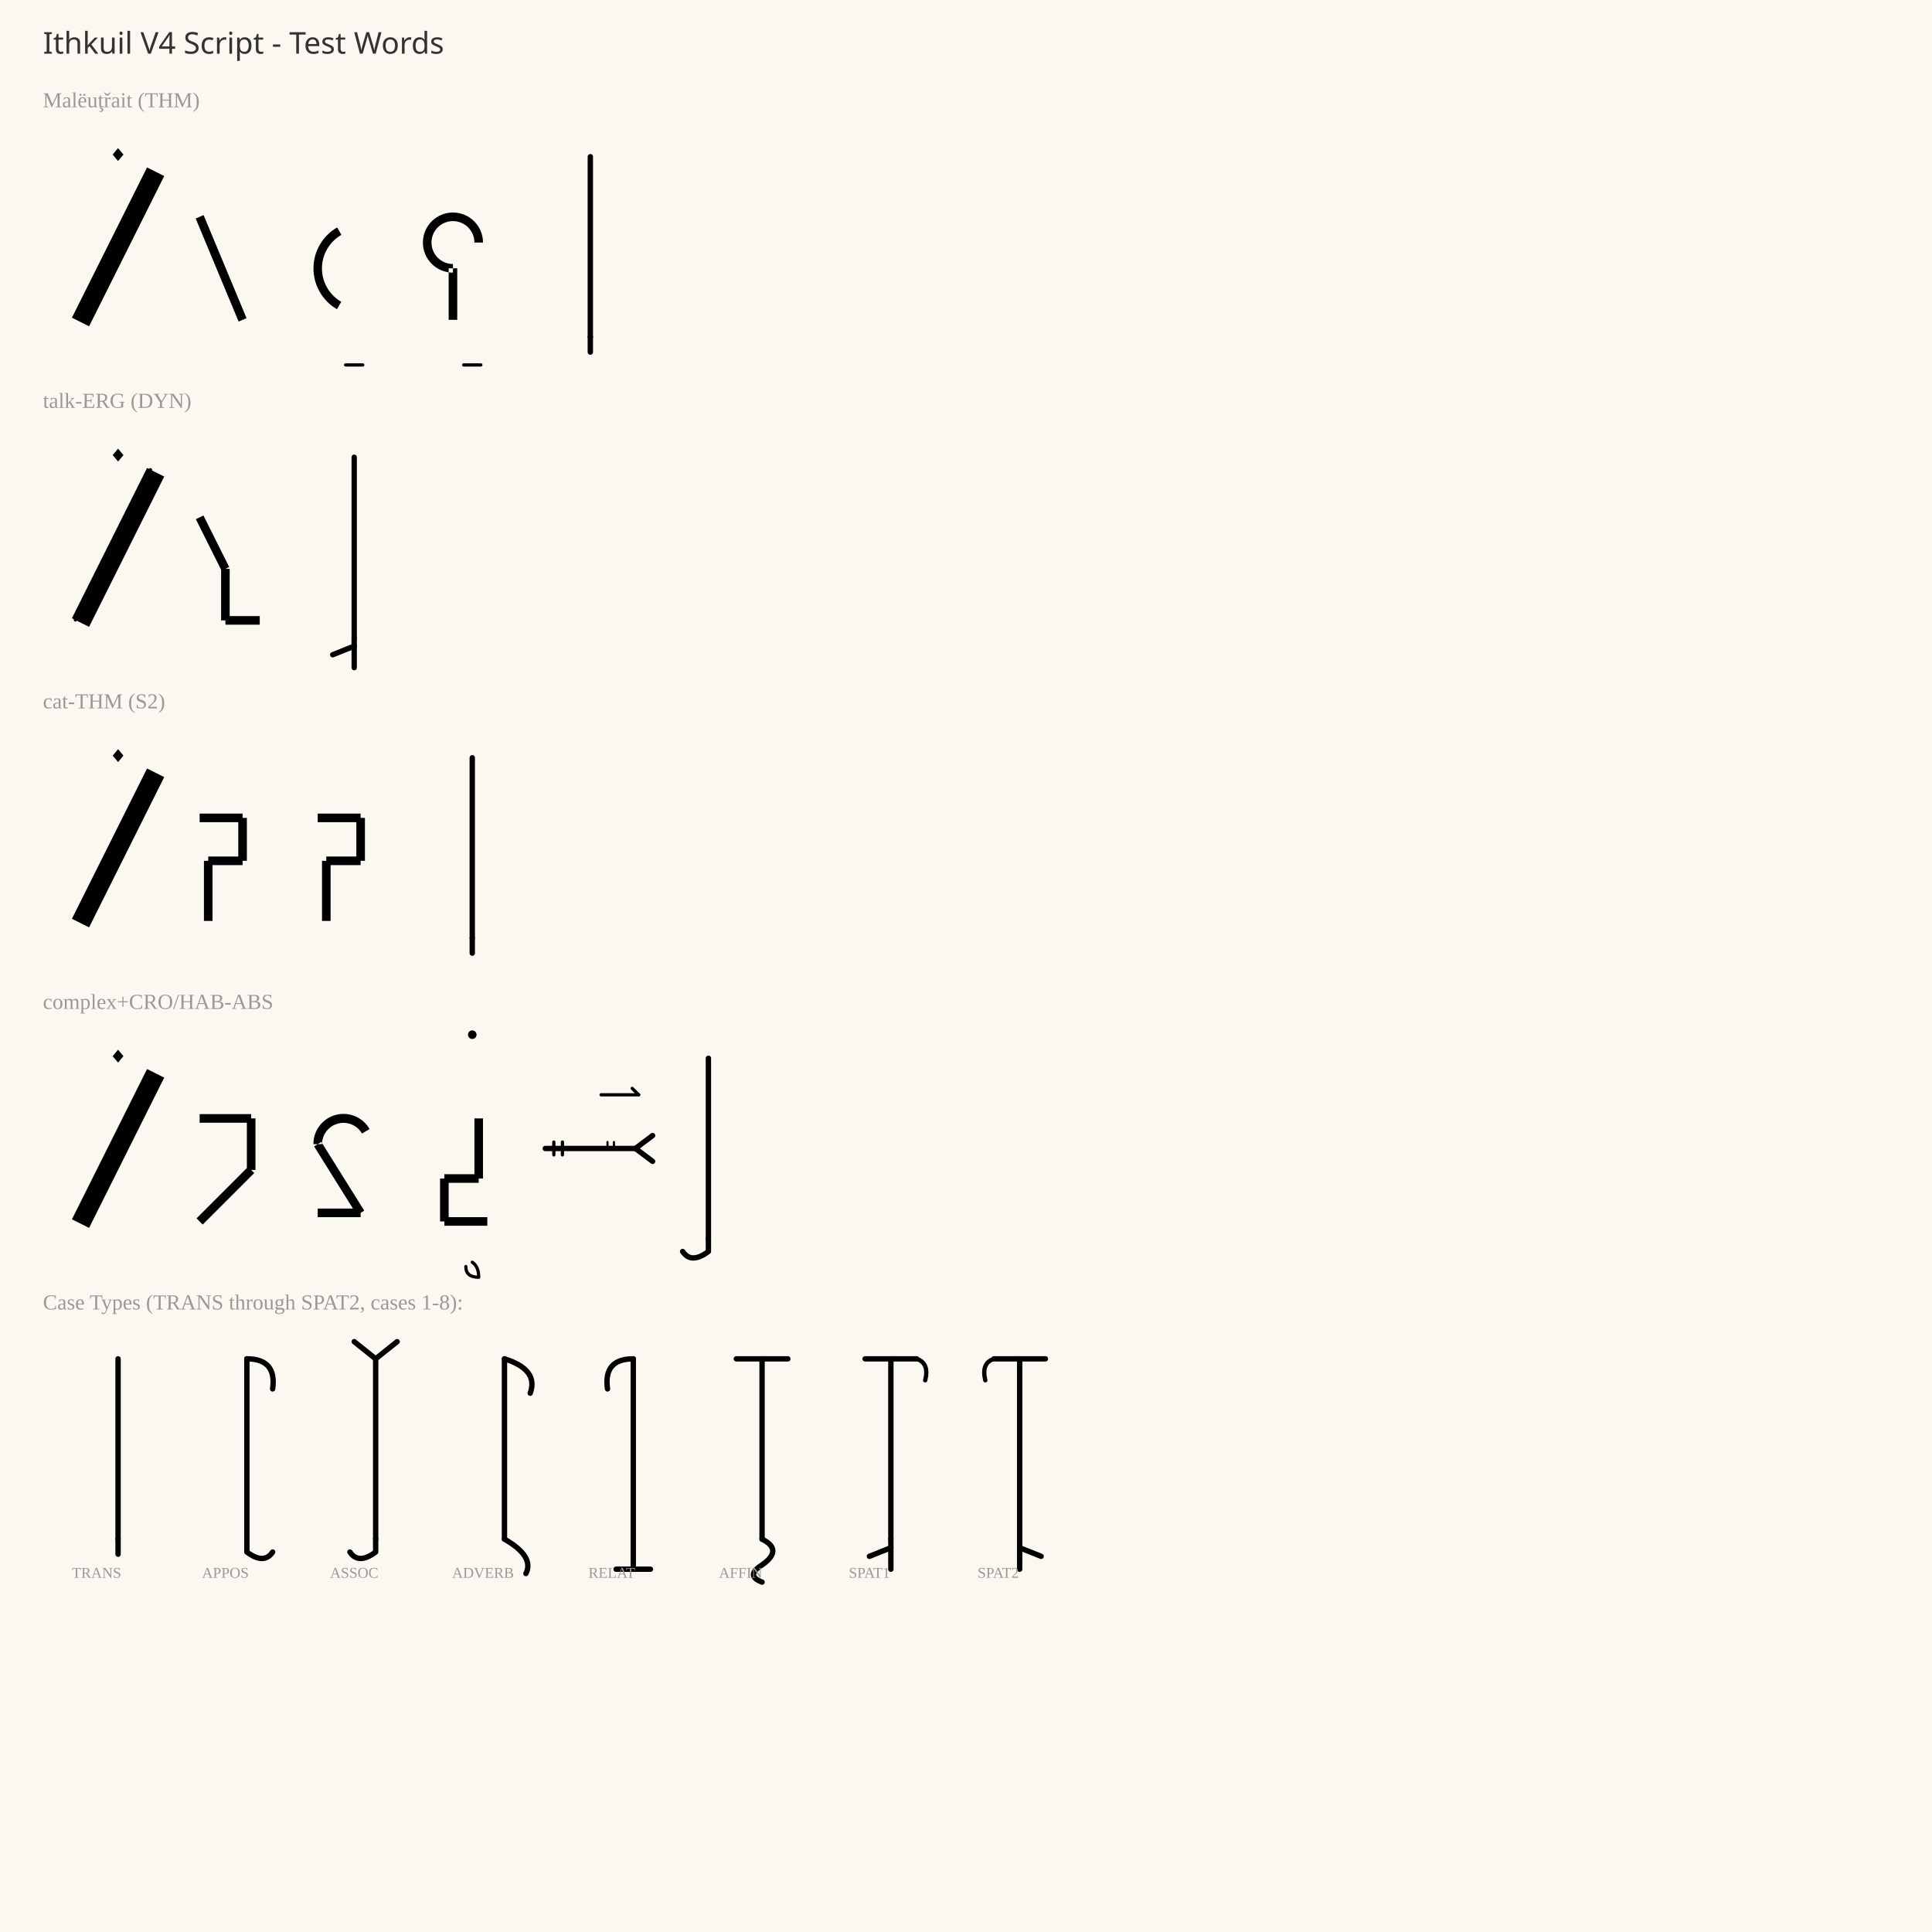
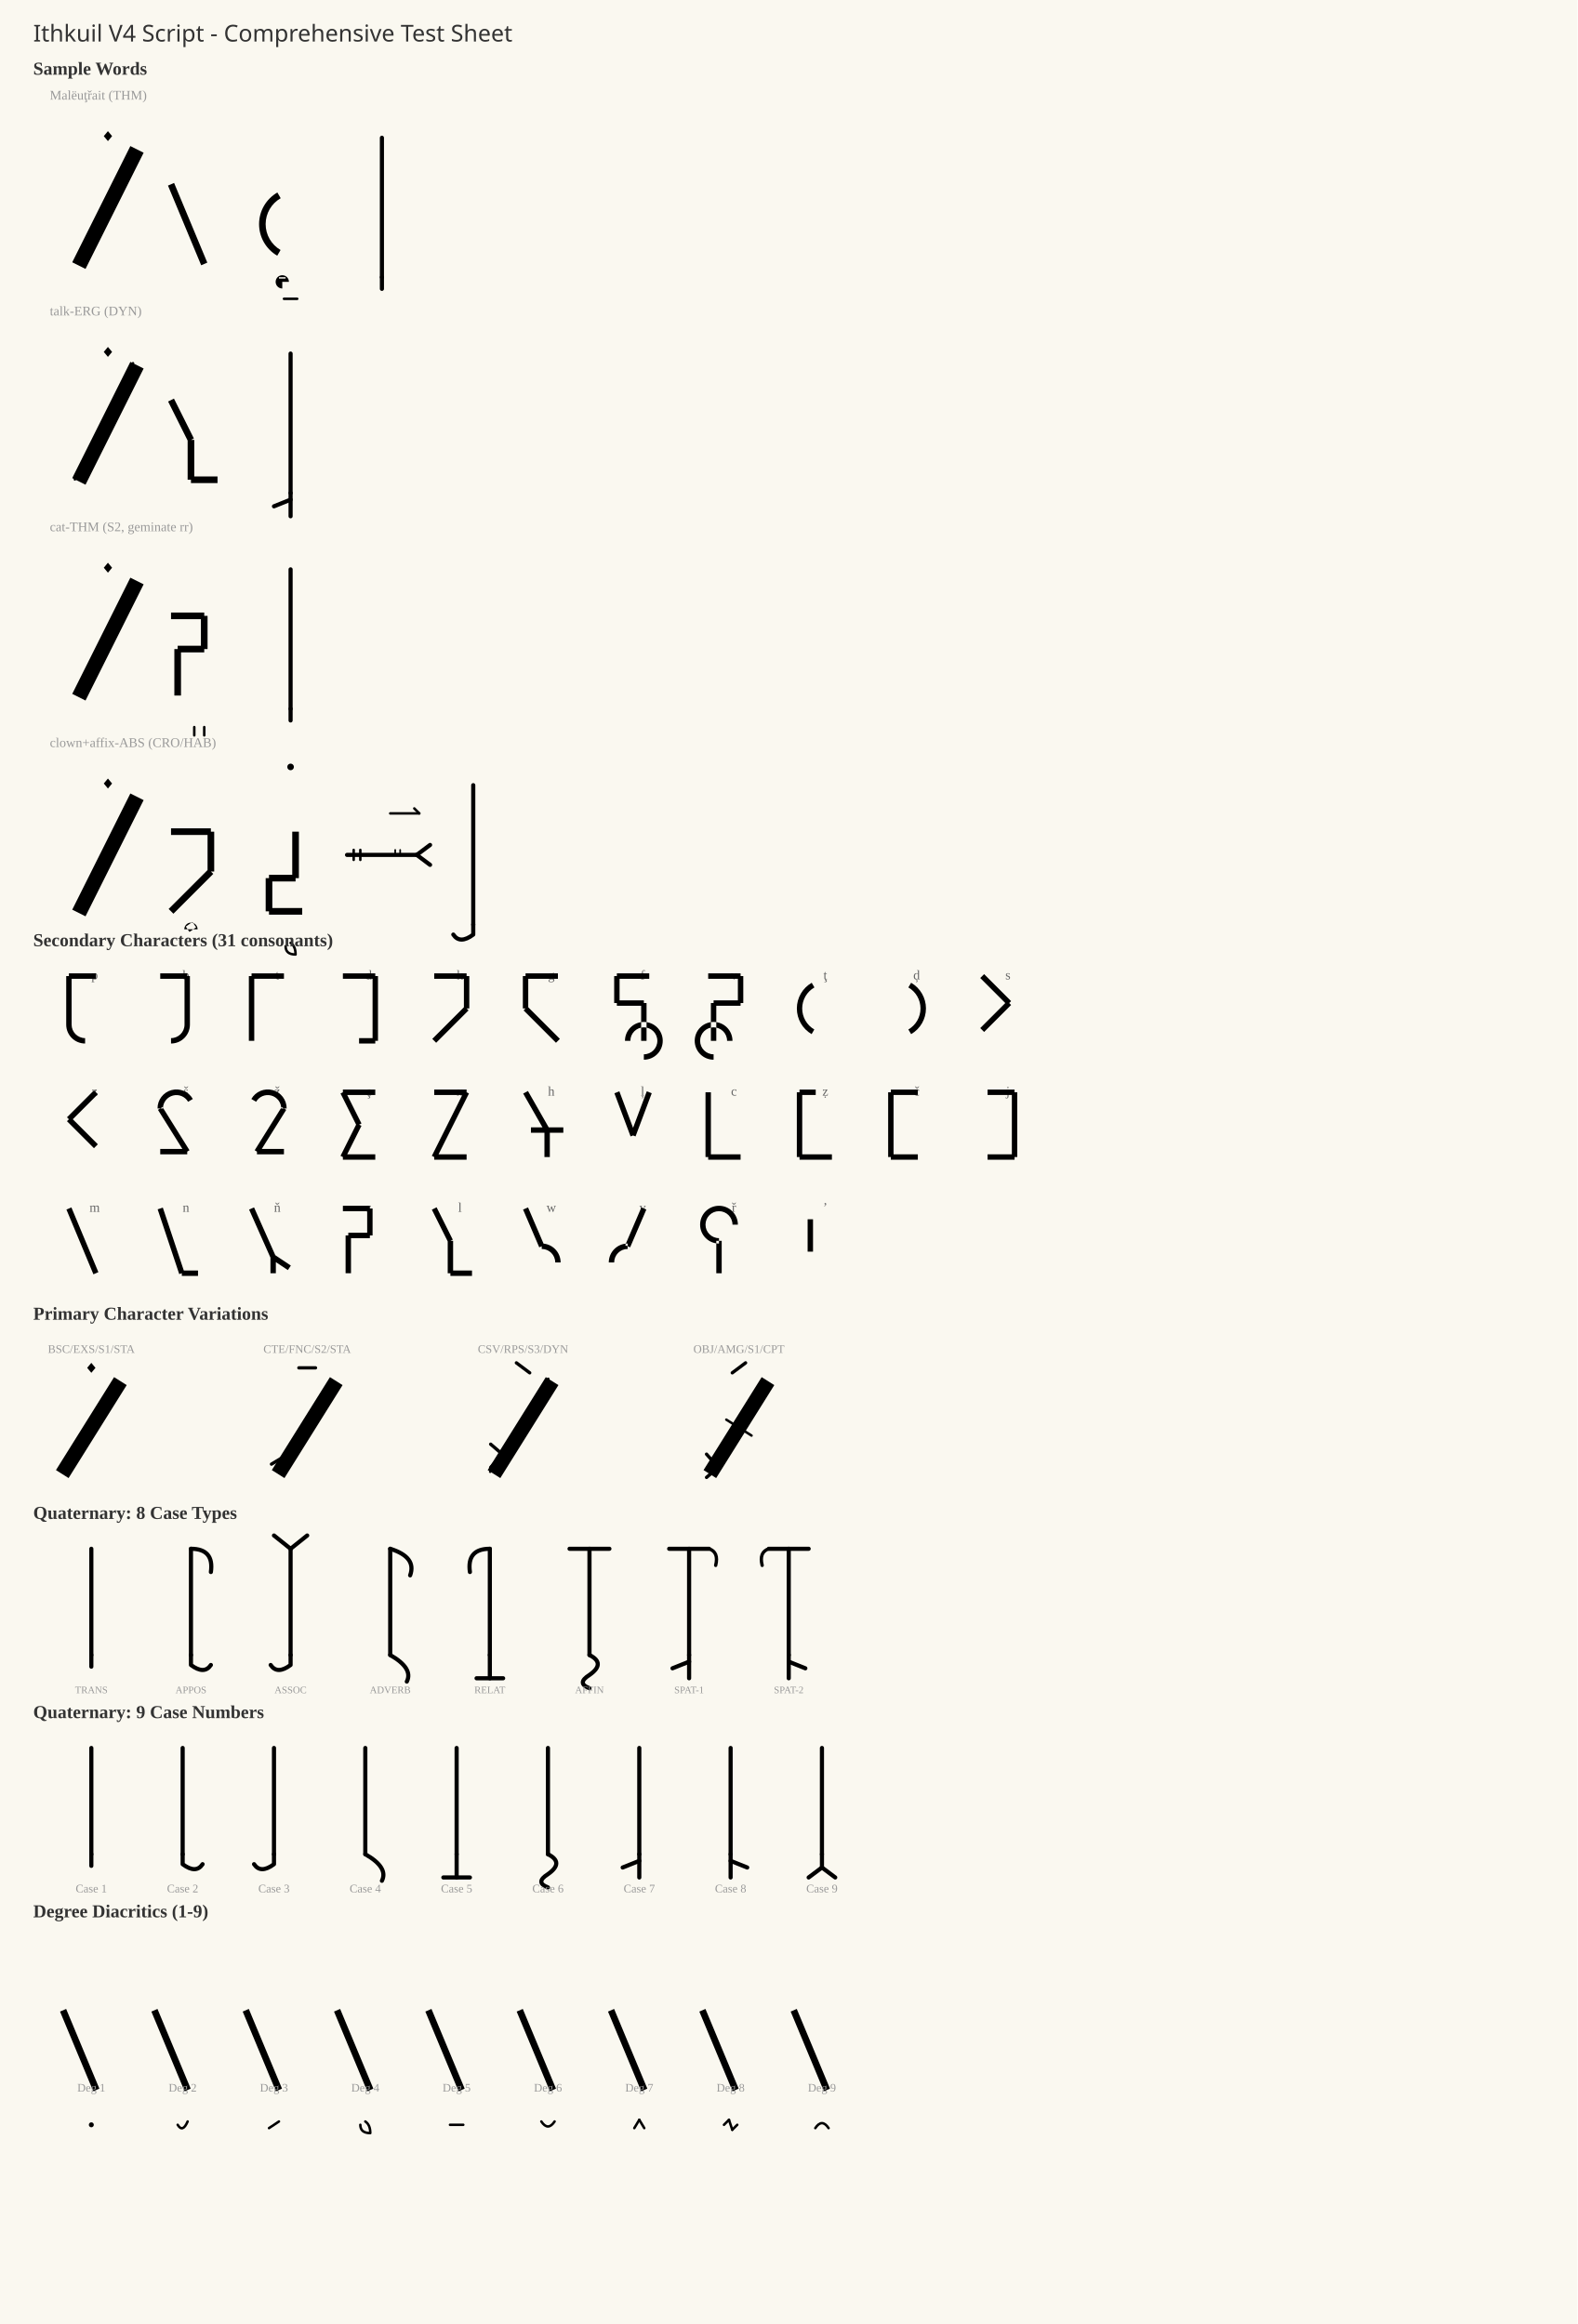
- <svg xmlns="http://www.w3.org/2000/svg" width="900" height="900" viewBox="0 0 900 900">
+ <svg xmlns="http://www.w3.org/2000/svg" width="950" height="1400" viewBox="0 0 950 1400">
  <rect width="100%" height="100%" fill="#faf8f0" />
-   <text x="20" y="25" font-size="14" font-family="sans-serif" fill="#333">Ithkuil V4 Script - Test Words</text>
-   <text x="20" y="50" font-size="10" fill="#999">Malëuţřait (THM)</text>
-   <g transform="translate(20,55)">
+   <text x="20" y="25" font-size="14" font-family="sans-serif" fill="#333">Ithkuil V4 Script - Comprehensive Test Sheet</text>
+   <text x="20" y="45" font-size="11" font-weight="bold" fill="#333">Sample Words</text>
+   <text x="30" y="60" font-size="8" fill="#999">Malëuţřait (THM)</text>
+   <g transform="translate(30,65)">
    <polygon points="21.5,97.0 56.5,27.0 48.5,23.0 13.5,93.0" fill="black" />
    <polygon points="35.0,14.0 37.5,17.0 35.0,20.0 32.5,17.0" fill="black" />
    <line x1="32.0" y1="66.0" x2="34.4" y2="61.2" stroke="black" stroke-width="1.5" stroke-linecap="round" />
    <g transform="translate(65,110) scale(0.08,-0.08)">
      <path d="M123,810 L373,210 L327,190 L77,790 Z" fill="black" fill-rule="nonzero" />
    </g>
    <g transform="translate(120,110) scale(0.08,-0.08)">
      <path d="M213,738 A275,275 0 0,1 212,262 L237,305 A225,225 0 0,0 238,695 Z" fill="black" fill-rule="nonzero" />
    </g>
+     <g transform="translate(120,110) scale(0.08,-0.08)">
+       <path d="M300,65 A50,50 0 1,1 250,15 L250,64 A1,1 0 1,0 251,65 Z M225,90 L225,100 L275,100 L275,90 Z" fill="black" fill-rule="nonzero" />
+     </g>
    <line x1="141.0" y1="115.0" x2="149.0" y2="115.0" stroke="black" stroke-width="1.5" stroke-linecap="round" />
-     <g transform="translate(175,110) scale(0.08,-0.08)">
-       <path d="M375,650 A175,175 0 1,1 200,475 L200,525 A125,125 0 1,0 325,650 Z M225,500 L225,200 L175,200 L175,500 Z" fill="black" fill-rule="nonzero" />
-     </g>
-     <line x1="196.0" y1="115.0" x2="204.0" y2="115.0" stroke="black" stroke-width="1.5" stroke-linecap="round" />
-     <line x1="255.0" y1="18.0" x2="255.0" y2="102.0" stroke="black" stroke-width="2.5" stroke-linecap="round" />
-     <line x1="255.0" y1="102.0" x2="255.0" y2="109.0" stroke="black" stroke-width="2.5" stroke-linecap="round" />
-   </g>
-   <text x="20" y="190" font-size="10" fill="#999">talk-ERG (DYN)</text>
-   <g transform="translate(20,195)">
+     <line x1="200.0" y1="18.0" x2="200.0" y2="102.0" stroke="black" stroke-width="2.5" stroke-linecap="round" />
+     <line x1="200.0" y1="102.0" x2="200.0" y2="109.0" stroke="black" stroke-width="2.5" stroke-linecap="round" />
+   </g>
+   <text x="30" y="190" font-size="8" fill="#999">talk-ERG (DYN)</text>
+   <g transform="translate(30,195)">
    <polygon points="21.5,97.0 56.5,27.0 48.5,23.0 13.5,93.0" fill="black" />
    <polygon points="35.0,14.0 37.5,17.0 35.0,20.0 32.5,17.0" fill="black" />
    <line x1="32.0" y1="66.0" x2="34.4" y2="61.2" stroke="black" stroke-width="1.5" stroke-linecap="round" />
    <line x1="15.1" y1="93.8" x2="50.1" y2="23.8" stroke="black" stroke-width="1.5" stroke-linecap="round" />
    <g transform="translate(65,110) scale(0.08,-0.08)">
      <path d="M122,811 L272,511 L228,489 L78,789 Z M275,500 L275,200 L225,200 L225,500 Z M250,225 L450,225 L450,175 L250,175 Z" fill="black" fill-rule="nonzero" />
    </g>
    <line x1="145.0" y1="18.0" x2="145.0" y2="102.0" stroke="black" stroke-width="2.5" stroke-linecap="round" />
    <line x1="145.0" y1="102.0" x2="145.0" y2="116.0" stroke="black" stroke-width="2.5" stroke-linecap="round" />
    <line x1="145.0" y1="106.0" x2="135.0" y2="110.0" stroke="black" stroke-width="2.5" stroke-linecap="round" />
  </g>
-   <text x="20" y="330" font-size="10" fill="#999">cat-THM (S2)</text>
-   <g transform="translate(20,335)">
+   <text x="30" y="320" font-size="8" fill="#999">cat-THM (S2, geminate rr)</text>
+   <g transform="translate(30,325)">
    <polygon points="21.5,97.0 56.5,27.0 48.5,23.0 13.5,93.0" fill="black" />
    <polygon points="35.0,14.0 37.5,17.0 35.0,20.0 32.5,17.0" fill="black" />
    <line x1="32.0" y1="66.0" x2="34.4" y2="61.2" stroke="black" stroke-width="1.5" stroke-linecap="round" />
    <line x1="34.2" y1="61.6" x2="36.6" y2="56.7" stroke="black" stroke-width="1.5" stroke-linecap="round" />
    <g transform="translate(65,110) scale(0.08,-0.08)">
      <path d="M100,825 L350,825 L350,775 L100,775 Z M375,800 L375,550 L325,550 L325,800 Z M150,575 L350,575 L350,525 L150,525 Z M175,550 L175,200 L125,200 L125,550 Z" fill="black" fill-rule="nonzero" />
    </g>
-     <g transform="translate(120,110) scale(0.08,-0.08)">
-       <path d="M100,825 L350,825 L350,775 L100,775 Z M375,800 L375,550 L325,550 L325,800 Z M150,575 L350,575 L350,525 L150,525 Z M175,550 L175,200 L125,200 L125,550 Z" fill="black" fill-rule="nonzero" />
-     </g>
-     <line x1="200.0" y1="18.0" x2="200.0" y2="102.0" stroke="black" stroke-width="2.5" stroke-linecap="round" />
-     <line x1="200.0" y1="102.0" x2="200.0" y2="109.0" stroke="black" stroke-width="2.5" stroke-linecap="round" />
-   </g>
-   <text x="20" y="470" font-size="10" fill="#999">complex+CRO/HAB-ABS</text>
-   <g transform="translate(20,475)">
+     <line x1="87.0" y1="113.0" x2="87.0" y2="118.0" stroke="black" stroke-width="1.5" stroke-linecap="round" />
+     <line x1="93.0" y1="113.0" x2="93.0" y2="118.0" stroke="black" stroke-width="1.5" stroke-linecap="round" />
+     <line x1="145.0" y1="18.0" x2="145.0" y2="102.0" stroke="black" stroke-width="2.5" stroke-linecap="round" />
+     <line x1="145.0" y1="102.0" x2="145.0" y2="109.0" stroke="black" stroke-width="2.5" stroke-linecap="round" />
+   </g>
+   <text x="30" y="450" font-size="8" fill="#999">clown+affix-ABS (CRO/HAB)</text>
+   <g transform="translate(30,455)">
    <polygon points="21.5,97.0 56.5,27.0 48.5,23.0 13.5,93.0" fill="black" />
    <polygon points="35.0,14.0 37.5,17.0 35.0,20.0 32.5,17.0" fill="black" />
    <line x1="32.0" y1="66.0" x2="34.4" y2="61.2" stroke="black" stroke-width="1.5" stroke-linecap="round" />
    <g transform="translate(65,110) scale(0.08,-0.08)">
      <path d="M100,825 L400,825 L400,775 L100,775 Z M425,800 L425,500 L375,500 L375,800 Z M418,482 L118,182 L82,218 L382,518 Z" fill="black" fill-rule="nonzero" />
    </g>
-     <g transform="translate(120,110) scale(0.08,-0.08)">
-       <path d="M402,738 A175,175 0 0,1 75,650 L125,650 A125,125 0 0,0 358,712 Z M121,663 L371,263 L329,237 L79,637 Z M100,275 L350,275 L350,225 L100,225 Z" fill="black" fill-rule="nonzero" />
-     </g>
-     <g transform="translate(175,110) scale(0.08,-0.08) rotate(180 250 500)">
+     <g transform="translate(65,110) scale(0.08,-0.08)">
+       <path d="M300,65 A50,50 0 0,1 200,65 L249,65 A1,1 0 0,0 251,65 Z M211,85 L261,120 L289,80 L239,45 Z" fill="black" fill-rule="nonzero" />
+     </g>
+     <g transform="translate(120,110) scale(0.08,-0.08) rotate(180 250 500)">
      <path d="M100,825 L350,825 L350,775 L100,775 Z M375,800 L375,550 L325,550 L325,800 Z M150,575 L350,575 L350,525 L150,525 Z M175,550 L175,200 L125,200 L125,550 Z" fill="black" fill-rule="nonzero" />
    </g>
-     <path d="M197.0,115.0 Q197.0,120.0 203.0,120.0 Q203.0,115.0 200.0,113.0" stroke="black" stroke-width="1.5" fill="none" stroke-linecap="round" stroke-linejoin="round" />
-     <circle cx="200.0" cy="7.0" r="2" fill="black" />
-     <line x1="234.0" y1="60.0" x2="276.0" y2="60.0" stroke="black" stroke-width="2.5" stroke-linecap="round" />
-     <line x1="276.0" y1="60.0" x2="284.0" y2="54.0" stroke="black" stroke-width="2.5" stroke-linecap="round" />
-     <line x1="276.0" y1="60.0" x2="284.0" y2="66.0" stroke="black" stroke-width="2.5" stroke-linecap="round" />
-     <line x1="238.0" y1="57.0" x2="238.0" y2="63.0" stroke="black" stroke-width="1.5" stroke-linecap="round" />
-     <line x1="242.0" y1="57.0" x2="242.0" y2="63.0" stroke="black" stroke-width="1.5" stroke-linecap="round" />
-     <line x1="260.0" y1="35.0" x2="277.5" y2="35.0" stroke="black" stroke-width="1.5" stroke-linecap="round" />
-     <line x1="277.5" y1="35.0" x2="274.5" y2="32.0" stroke="black" stroke-width="1.5" stroke-linecap="round" />
-     <line x1="263.0" y1="57.0" x2="263.0" y2="60.0" stroke="black" stroke-width="1" stroke-linecap="round" />
-     <line x1="266.0" y1="57.0" x2="266.0" y2="60.0" stroke="black" stroke-width="1" stroke-linecap="round" />
-     <line x1="310.0" y1="18.0" x2="310.0" y2="102.0" stroke="black" stroke-width="2.5" stroke-linecap="round" />
-     <path d="M310.0,102.0 L310.0,108.0 Q302.0,114.0 298.0,108.0" stroke="black" stroke-width="2.5" fill="none" stroke-linecap="round" stroke-linejoin="round" />
-   </g>
-   <text x="20" y="610" font-size="10" fill="#999">Case Types (TRANS through SPAT2, cases 1-8):</text>
-   <g transform="translate(20,615)">
-     <line x1="35.0" y1="18.0" x2="35.0" y2="102.0" stroke="black" stroke-width="2.5" stroke-linecap="round" />
-     <line x1="35.0" y1="102.0" x2="35.0" y2="109.0" stroke="black" stroke-width="2.5" stroke-linecap="round" />
-   </g>
-   <text x="45" y="735" text-anchor="middle" font-size="7" fill="#999">TRANS</text>
-   <g transform="translate(80,615)">
-     <line x1="35.0" y1="18.0" x2="35.0" y2="102.0" stroke="black" stroke-width="2.5" stroke-linecap="round" />
-     <path d="M35.0,18.0 Q49.0,18.0 47.0,32.0" stroke="black" stroke-width="2.5" fill="none" stroke-linecap="round" stroke-linejoin="round" />
-     <path d="M35.0,102.0 L35.0,108.0 Q43.0,114.0 47.0,108.0" stroke="black" stroke-width="2.5" fill="none" stroke-linecap="round" stroke-linejoin="round" />
-   </g>
-   <text x="105" y="735" text-anchor="middle" font-size="7" fill="#999">APPOS</text>
-   <g transform="translate(140,615)">
-     <line x1="35.0" y1="18.0" x2="35.0" y2="102.0" stroke="black" stroke-width="2.5" stroke-linecap="round" />
-     <line x1="35.0" y1="18.0" x2="45.0" y2="10.0" stroke="black" stroke-width="2.5" stroke-linecap="round" />
-     <line x1="35.0" y1="18.0" x2="25.0" y2="10.0" stroke="black" stroke-width="2.5" stroke-linecap="round" />
-     <path d="M35.0,102.0 L35.0,108.0 Q27.0,114.0 23.0,108.0" stroke="black" stroke-width="2.5" fill="none" stroke-linecap="round" stroke-linejoin="round" />
-   </g>
-   <text x="165" y="735" text-anchor="middle" font-size="7" fill="#999">ASSOC</text>
-   <g transform="translate(200,615)">
-     <line x1="35.0" y1="18.0" x2="35.0" y2="102.0" stroke="black" stroke-width="2.5" stroke-linecap="round" />
-     <path d="M35.0,18.0 Q51.0,23.0 47.0,34.0" stroke="black" stroke-width="2.5" fill="none" stroke-linecap="round" stroke-linejoin="round" />
-     <path d="M35.0,102.0 Q49.0,110.0 45.0,118.0" stroke="black" stroke-width="2.5" fill="none" stroke-linecap="round" stroke-linejoin="round" />
-   </g>
-   <text x="225" y="735" text-anchor="middle" font-size="7" fill="#999">ADVERB</text>
-   <g transform="translate(260,615)">
-     <line x1="35.0" y1="18.0" x2="35.0" y2="102.0" stroke="black" stroke-width="2.5" stroke-linecap="round" />
-     <path d="M35.0,18.0 Q21.0,18.0 23.0,32.0" stroke="black" stroke-width="2.5" fill="none" stroke-linecap="round" stroke-linejoin="round" />
-     <line x1="35.0" y1="102.0" x2="35.0" y2="116.0" stroke="black" stroke-width="2.5" stroke-linecap="round" />
-     <line x1="27.0" y1="116.0" x2="43.0" y2="116.0" stroke="black" stroke-width="2.5" stroke-linecap="round" />
-   </g>
-   <text x="285" y="735" text-anchor="middle" font-size="7" fill="#999">RELAT</text>
-   <g transform="translate(320,615)">
-     <line x1="35.0" y1="18.0" x2="35.0" y2="102.0" stroke="black" stroke-width="2.5" stroke-linecap="round" />
-     <line x1="23.0" y1="18.0" x2="47.0" y2="18.0" stroke="black" stroke-width="2.5" stroke-linecap="round" />
-     <path d="M35.0,102.0 Q45.0,107.0 35.0,114.0 Q27.0,119.0 35.0,122.0" stroke="black" stroke-width="2.5" fill="none" stroke-linecap="round" stroke-linejoin="round" />
-   </g>
-   <text x="345" y="735" text-anchor="middle" font-size="7" fill="#999">AFFIN</text>
-   <g transform="translate(380,615)">
-     <line x1="35.0" y1="18.0" x2="35.0" y2="102.0" stroke="black" stroke-width="2.5" stroke-linecap="round" />
-     <line x1="23.0" y1="18.0" x2="47.0" y2="18.0" stroke="black" stroke-width="2.5" stroke-linecap="round" />
-     <path d="M47.0,18.0 Q53.0,20.0 51.0,28.0" stroke="black" stroke-width="2" fill="none" stroke-linecap="round" stroke-linejoin="round" />
-     <line x1="35.0" y1="102.0" x2="35.0" y2="116.0" stroke="black" stroke-width="2.5" stroke-linecap="round" />
-     <line x1="35.0" y1="106.0" x2="25.0" y2="110.0" stroke="black" stroke-width="2.5" stroke-linecap="round" />
-   </g>
-   <text x="405" y="735" text-anchor="middle" font-size="7" fill="#999">SPAT1</text>
-   <g transform="translate(440,615)">
-     <line x1="35.0" y1="18.0" x2="35.0" y2="102.0" stroke="black" stroke-width="2.5" stroke-linecap="round" />
-     <line x1="23.0" y1="18.0" x2="47.0" y2="18.0" stroke="black" stroke-width="2.5" stroke-linecap="round" />
-     <path d="M23.0,18.0 Q17.0,20.0 19.0,28.0" stroke="black" stroke-width="2" fill="none" stroke-linecap="round" stroke-linejoin="round" />
-     <line x1="35.0" y1="102.0" x2="35.0" y2="116.0" stroke="black" stroke-width="2.5" stroke-linecap="round" />
-     <line x1="35.0" y1="106.0" x2="45.0" y2="110.0" stroke="black" stroke-width="2.5" stroke-linecap="round" />
-   </g>
-   <text x="465" y="735" text-anchor="middle" font-size="7" fill="#999">SPAT2</text>
+     <path d="M142.0,115.0 Q142.0,120.0 148.0,120.0 Q148.0,115.0 145.0,113.0" stroke="black" stroke-width="1.5" fill="none" stroke-linecap="round" stroke-linejoin="round" />
+     <circle cx="145.0" cy="7.0" r="2" fill="black" />
+     <line x1="179.0" y1="60.0" x2="221.0" y2="60.0" stroke="black" stroke-width="2.5" stroke-linecap="round" />
+     <line x1="221.0" y1="60.0" x2="229.0" y2="54.0" stroke="black" stroke-width="2.5" stroke-linecap="round" />
+     <line x1="221.0" y1="60.0" x2="229.0" y2="66.0" stroke="black" stroke-width="2.5" stroke-linecap="round" />
+     <line x1="183.0" y1="57.0" x2="183.0" y2="63.0" stroke="black" stroke-width="1.5" stroke-linecap="round" />
+     <line x1="187.0" y1="57.0" x2="187.0" y2="63.0" stroke="black" stroke-width="1.5" stroke-linecap="round" />
+     <line x1="205.0" y1="35.0" x2="222.5" y2="35.0" stroke="black" stroke-width="1.5" stroke-linecap="round" />
+     <line x1="222.5" y1="35.0" x2="219.5" y2="32.0" stroke="black" stroke-width="1.5" stroke-linecap="round" />
+     <line x1="208.0" y1="57.0" x2="208.0" y2="60.0" stroke="black" stroke-width="1" stroke-linecap="round" />
+     <line x1="211.0" y1="57.0" x2="211.0" y2="60.0" stroke="black" stroke-width="1" stroke-linecap="round" />
+     <line x1="255.0" y1="18.0" x2="255.0" y2="102.0" stroke="black" stroke-width="2.5" stroke-linecap="round" />
+     <path d="M255.0,102.0 L255.0,108.0 Q247.0,114.0 243.0,108.0" stroke="black" stroke-width="2.5" fill="none" stroke-linecap="round" stroke-linejoin="round" />
+   </g>
+   <text x="20" y="570" font-size="11" font-weight="bold" fill="#333">Secondary Characters (31 consonants)</text>
+   <text x="57" y="590" text-anchor="middle" font-size="8" fill="#666">p</text>
+   <g transform="translate(35,640) scale(0.065,-0.065)">
+     <path d="M100,825 L350,825 L350,775 L100,775 Z M125,800 L125,350 L75,350 L75,800 Z M75,350 A175,175 0 0,1 250,175 L250,225 A125,125 0 0,0 125,350 Z" fill="black" fill-rule="nonzero" />
+   </g>
+   <text x="112" y="590" text-anchor="middle" font-size="8" fill="#666">b</text>
+   <g transform="translate(90,640) scale(0.065,-0.065)">
+     <path d="M100,825 L350,825 L350,775 L100,775 Z M375,800 L375,350 L325,350 L325,800 Z M200,175 A175,175 0 0,1 375,350 L325,350 A125,125 0 0,0 200,225 Z" fill="black" fill-rule="nonzero" />
+   </g>
+   <text x="167" y="590" text-anchor="middle" font-size="8" fill="#666">t</text>
+   <g transform="translate(145,640) scale(0.065,-0.065)">
+     <path d="M125,800 L125,200 L75,200 L75,800 Z M100,825 L400,825 L400,775 L100,775 Z" fill="black" fill-rule="nonzero" />
+   </g>
+   <text x="222" y="590" text-anchor="middle" font-size="8" fill="#666">d</text>
+   <g transform="translate(200,640) scale(0.065,-0.065)">
+     <path d="M425,800 L425,200 L375,200 L375,800 Z M100,825 L400,825 L400,775 L100,775 Z M400,175 L250,175 L250,225 L400,225 Z" fill="black" fill-rule="nonzero" />
+   </g>
+   <text x="277" y="590" text-anchor="middle" font-size="8" fill="#666">k</text>
+   <g transform="translate(255,640) scale(0.065,-0.065)">
+     <path d="M100,825 L400,825 L400,775 L100,775 Z M425,800 L425,500 L375,500 L375,800 Z M418,482 L118,182 L82,218 L382,518 Z" fill="black" fill-rule="nonzero" />
+   </g>
+   <text x="332" y="590" text-anchor="middle" font-size="8" fill="#666">g</text>
+   <g transform="translate(310,640) scale(0.065,-0.065)">
+     <path d="M100,825 L400,825 L400,775 L100,775 Z M125,800 L125,500 L75,500 L75,800 Z M118,518 L418,218 L382,182 L82,482 Z" fill="black" fill-rule="nonzero" />
+   </g>
+   <text x="387" y="590" text-anchor="middle" font-size="8" fill="#666">f</text>
+   <g transform="translate(365,640) scale(0.065,-0.065)">
+     <path d="M100,825 L400,825 L400,775 L100,775 Z M125,800 L125,550 L75,550 L75,800 Z M100,575 L350,575 L350,525 L100,525 Z M375,550 L375,200 L325,200 L325,550 Z M350,25 A175,175 0 1,1 175,200 L225,200 A125,125 0 1,0 350,75 Z" fill="black" fill-rule="nonzero" />
+   </g>
+   <text x="442" y="590" text-anchor="middle" font-size="8" fill="#666">v</text>
+   <g transform="translate(420,640) scale(0.065,-0.065)">
+     <path d="M100,825 L400,825 L400,775 L100,775 Z M425,800 L425,550 L375,550 L375,800 Z M150,575 L400,575 L400,525 L150,525 Z M175,550 L175,200 L125,200 L125,550 Z M325,200 A175,175 0 1,1 150,25 L150,75 A125,125 0 1,0 275,200 Z" fill="black" fill-rule="nonzero" />
+   </g>
+   <text x="497" y="590" text-anchor="middle" font-size="8" fill="#666">ţ</text>
+   <g transform="translate(475,640) scale(0.065,-0.065)">
+     <path d="M213,738 A275,275 0 0,1 212,262 L237,305 A225,225 0 0,0 238,695 Z" fill="black" fill-rule="nonzero" />
+   </g>
+   <text x="552" y="590" text-anchor="middle" font-size="8" fill="#666">ḑ</text>
+   <g transform="translate(530,640) scale(0.065,-0.065)">
+     <path d="M288,262 A275,275 0 0,1 288,738 L262,695 A225,225 0 0,0 262,305 Z" fill="black" fill-rule="nonzero" />
+   </g>
+   <text x="607" y="590" text-anchor="middle" font-size="8" fill="#666">s</text>
+   <g transform="translate(585,640) scale(0.065,-0.065)">
+     <path d="M118,818 L368,568 L332,532 L82,782 Z M368,532 L118,282 L82,318 L332,568 Z" fill="black" fill-rule="nonzero" />
+   </g>
+   <text x="57" y="660" text-anchor="middle" font-size="8" fill="#666">z</text>
+   <g transform="translate(35,710) scale(0.065,-0.065)">
+     <path d="M368,782 L118,532 L82,568 L332,818 Z M118,568 L368,318 L332,282 L82,532 Z" fill="black" fill-rule="nonzero" />
+   </g>
+   <text x="112" y="660" text-anchor="middle" font-size="8" fill="#666">š</text>
+   <g transform="translate(90,710) scale(0.065,-0.065)">
+     <path d="M402,738 A175,175 0 0,1 75,650 L125,650 A125,125 0 0,0 358,712 Z M121,663 L371,263 L329,237 L79,637 Z M100,275 L350,275 L350,225 L100,225 Z" fill="black" fill-rule="nonzero" />
+   </g>
+   <text x="167" y="660" text-anchor="middle" font-size="8" fill="#666">ž</text>
+   <g transform="translate(145,710) scale(0.065,-0.065)">
+     <path d="M425,650 A175,175 0 0,1 98,738 L142,712 A125,125 0 0,0 375,650 Z M421,637 L171,237 L129,263 L379,663 Z M150,275 L400,275 L400,225 L150,225 Z" fill="black" fill-rule="nonzero" />
+   </g>
+   <text x="222" y="660" text-anchor="middle" font-size="8" fill="#666">ç</text>
+   <g transform="translate(200,710) scale(0.065,-0.065)">
+     <path d="M100,825 L400,825 L400,775 L100,775 Z M122,811 L272,511 L228,489 L78,789 Z M272,489 L122,189 L78,211 L228,511 Z M100,225 L400,225 L400,175 L100,175 Z" fill="black" fill-rule="nonzero" />
+   </g>
+   <text x="277" y="660" text-anchor="middle" font-size="8" fill="#666">x</text>
+   <g transform="translate(255,710) scale(0.065,-0.065)">
+     <path d="M100,825 L400,825 L400,775 L100,775 Z M422,789 L122,189 L78,211 L378,811 Z M100,225 L400,225 L400,175 L100,175 Z" fill="black" fill-rule="nonzero" />
+   </g>
+   <text x="332" y="660" text-anchor="middle" font-size="8" fill="#666">h</text>
+   <g transform="translate(310,710) scale(0.065,-0.065)">
+     <path d="M122,812 L322,462 L278,438 L78,788 Z M325,450 L325,200 L275,200 L275,450 Z M150,475 L450,475 L450,425 L150,425 Z" fill="black" fill-rule="nonzero" />
+   </g>
+   <text x="387" y="660" text-anchor="middle" font-size="8" fill="#666">ļ</text>
+   <g transform="translate(365,710) scale(0.065,-0.065)">
+     <path d="M123,809 L273,409 L227,391 L77,791 Z M227,409 L377,809 L423,791 L273,391 Z" fill="black" fill-rule="nonzero" />
+   </g>
+   <text x="442" y="660" text-anchor="middle" font-size="8" fill="#666">c</text>
+   <g transform="translate(420,710) scale(0.065,-0.065)">
+     <path d="M125,800 L125,200 L75,200 L75,800 Z M100,225 L400,225 L400,175 L100,175 Z" fill="black" fill-rule="nonzero" />
+   </g>
+   <text x="497" y="660" text-anchor="middle" font-size="8" fill="#666">ẓ</text>
+   <g transform="translate(475,710) scale(0.065,-0.065)">
+     <path d="M125,800 L125,200 L75,200 L75,800 Z M100,225 L400,225 L400,175 L100,175 Z M100,825 L250,825 L250,775 L100,775 Z" fill="black" fill-rule="nonzero" />
+   </g>
+   <text x="552" y="660" text-anchor="middle" font-size="8" fill="#666">č</text>
+   <g transform="translate(530,710) scale(0.065,-0.065)">
+     <path d="M125,800 L125,200 L75,200 L75,800 Z M100,825 L350,825 L350,775 L100,775 Z M100,225 L350,225 L350,175 L100,175 Z" fill="black" fill-rule="nonzero" />
+   </g>
+   <text x="607" y="660" text-anchor="middle" font-size="8" fill="#666">j</text>
+   <g transform="translate(585,710) scale(0.065,-0.065)">
+     <path d="M425,800 L425,200 L375,200 L375,800 Z M150,825 L400,825 L400,775 L150,775 Z M150,225 L400,225 L400,175 L150,175 Z" fill="black" fill-rule="nonzero" />
+   </g>
+   <text x="57" y="730" text-anchor="middle" font-size="8" fill="#666">m</text>
+   <g transform="translate(35,780) scale(0.065,-0.065)">
+     <path d="M123,810 L373,210 L327,190 L77,790 Z" fill="black" fill-rule="nonzero" />
+   </g>
+   <text x="112" y="730" text-anchor="middle" font-size="8" fill="#666">n</text>
+   <g transform="translate(90,780) scale(0.065,-0.065)">
+     <path d="M124,808 L324,208 L276,192 L76,792 Z M300,225 L450,225 L450,175 L300,175 Z" fill="black" fill-rule="nonzero" />
+   </g>
+   <text x="167" y="730" text-anchor="middle" font-size="8" fill="#666">ň</text>
+   <g transform="translate(145,780) scale(0.065,-0.065)">
+     <path d="M123,810 L323,360 L277,340 L77,790 Z M325,350 L325,200 L275,200 L275,350 Z M314,371 L464,271 L436,229 L286,329 Z" fill="black" fill-rule="nonzero" />
+   </g>
+   <text x="222" y="730" text-anchor="middle" font-size="8" fill="#666">r</text>
+   <g transform="translate(200,780) scale(0.065,-0.065)">
+     <path d="M100,825 L350,825 L350,775 L100,775 Z M375,800 L375,550 L325,550 L325,800 Z M150,575 L350,575 L350,525 L150,525 Z M175,550 L175,200 L125,200 L125,550 Z" fill="black" fill-rule="nonzero" />
+   </g>
+   <text x="277" y="730" text-anchor="middle" font-size="8" fill="#666">l</text>
+   <g transform="translate(255,780) scale(0.065,-0.065)">
+     <path d="M122,811 L272,511 L228,489 L78,789 Z M275,500 L275,200 L225,200 L225,500 Z M250,225 L450,225 L450,175 L250,175 Z" fill="black" fill-rule="nonzero" />
+   </g>
+   <text x="332" y="730" text-anchor="middle" font-size="8" fill="#666">w</text>
+   <g transform="translate(310,780) scale(0.065,-0.065)">
+     <path d="M123,810 L273,460 L227,440 L77,790 Z M250,475 A175,175 0 0,0 425,300 L375,300 A125,125 0 0,1 250,425 Z" fill="black" fill-rule="nonzero" />
+   </g>
+   <text x="387" y="730" text-anchor="middle" font-size="8" fill="#666">y</text>
+   <g transform="translate(365,780) scale(0.065,-0.065)">
+     <path d="M373,790 L223,440 L177,460 L327,810 Z M200,475 A175,175 0 0,1 25,300 L75,300 A125,125 0 0,0 200,425 Z" fill="black" fill-rule="nonzero" />
+   </g>
+   <text x="442" y="730" text-anchor="middle" font-size="8" fill="#666">ř</text>
+   <g transform="translate(420,780) scale(0.065,-0.065)">
+     <path d="M375,650 A175,175 0 1,1 200,475 L200,525 A125,125 0 1,0 325,650 Z M225,500 L225,200 L175,200 L175,500 Z" fill="black" fill-rule="nonzero" />
+   </g>
+   <text x="497" y="730" text-anchor="middle" font-size="8" fill="#666">’</text>
+   <g transform="translate(475,780) scale(0.065,-0.065)">
+     <path d="M225,700 L225,400 L175,400 L175,700 Z" fill="black" fill-rule="nonzero" />
+   </g>
+   <text x="20" y="795" font-size="11" font-weight="bold" fill="#333">Primary Character Variations</text>
+   <text x="55" y="815" text-anchor="middle" font-size="7" fill="#999">BSC/EXS/S1/STA</text>
+   <polygon points="41.3,890.4 76.3,834.4 68.7,829.6 33.7,885.6" fill="black" />
+   <polygon points="55.0,821.0 57.5,824.0 55.0,827.0 52.5,824.0" fill="black" />
+   <line x1="52.4" y1="864.2" x2="55.3" y2="859.6" stroke="black" stroke-width="1.5" stroke-linecap="round" />
+   <text x="185" y="815" text-anchor="middle" font-size="7" fill="#999">CTE/FNC/S2/STA</text>
+   <polygon points="171.3,890.4 206.3,834.4 198.7,829.6 163.7,885.6" fill="black" />
+   <line x1="163.5" y1="882.0" x2="173.5" y2="876.0" stroke="black" stroke-width="2" stroke-linecap="round" />
+   <line x1="180.0" y1="824.0" x2="190.0" y2="824.0" stroke="black" stroke-width="2" stroke-linecap="round" />
+   <line x1="182.4" y1="864.2" x2="185.3" y2="859.6" stroke="black" stroke-width="1.5" stroke-linecap="round" />
+   <line x1="185.0" y1="859.9" x2="187.9" y2="855.3" stroke="black" stroke-width="1.5" stroke-linecap="round" />
+   <text x="315" y="815" text-anchor="middle" font-size="7" fill="#999">CSV/RPS/S3/DYN</text>
+   <polygon points="301.3,890.4 336.3,834.4 328.7,829.6 293.7,885.6" fill="black" />
+   <line x1="295.5" y1="884.0" x2="302.5" y2="876.0" stroke="black" stroke-width="2" stroke-linecap="round" />
+   <line x1="302.5" y1="876.0" x2="295.5" y2="870.0" stroke="black" stroke-width="2" stroke-linecap="round" />
+   <line x1="311.0" y1="821.0" x2="319.0" y2="827.0" stroke="black" stroke-width="2" stroke-linecap="round" />
+   <line x1="312.4" y1="864.2" x2="315.3" y2="859.6" stroke="black" stroke-width="1.5" stroke-linecap="round" />
+   <line x1="315.0" y1="859.9" x2="317.9" y2="855.3" stroke="black" stroke-width="1.5" stroke-linecap="round" />
+   <line x1="317.7" y1="855.7" x2="320.6" y2="851.1" stroke="black" stroke-width="1.5" stroke-linecap="round" />
+   <line x1="295.2" y1="886.6" x2="330.2" y2="830.6" stroke="black" stroke-width="1.5" stroke-linecap="round" />
+   <text x="445" y="815" text-anchor="middle" font-size="7" fill="#999">OBJ/AMG/S1/CPT</text>
+   <polygon points="431.3,890.4 466.3,834.4 458.7,829.6 423.7,885.6" fill="black" />
+   <line x1="425.5" y1="876.0" x2="432.5" y2="884.0" stroke="black" stroke-width="2" stroke-linecap="round" />
+   <line x1="432.5" y1="884.0" x2="425.5" y2="890.0" stroke="black" stroke-width="2" stroke-linecap="round" />
+   <line x1="449.0" y1="821.0" x2="441.0" y2="827.0" stroke="black" stroke-width="2" stroke-linecap="round" />
+   <line x1="442.4" y1="864.2" x2="445.3" y2="859.6" stroke="black" stroke-width="1.5" stroke-linecap="round" />
+   <line x1="437.4" y1="855.2" x2="452.6" y2="864.8" stroke="black" stroke-width="1.5" stroke-linecap="round" />
+   <text x="20" y="915" font-size="11" font-weight="bold" fill="#333">Quaternary: 8 Case Types</text>
+   <line x1="55.0" y1="933.0" x2="55.0" y2="997.0" stroke="black" stroke-width="2.5" stroke-linecap="round" />
+   <line x1="55.0" y1="997.0" x2="55.0" y2="1004.0" stroke="black" stroke-width="2.5" stroke-linecap="round" />
+   <text x="55" y="1020" text-anchor="middle" font-size="6" fill="#999">TRANS</text>
+   <line x1="115.0" y1="933.0" x2="115.0" y2="997.0" stroke="black" stroke-width="2.5" stroke-linecap="round" />
+   <path d="M115.0,933.0 Q129.0,933.0 127.0,947.0" stroke="black" stroke-width="2.5" fill="none" stroke-linecap="round" stroke-linejoin="round" />
+   <path d="M115.0,997.0 L115.0,1003.0 Q123.0,1009.0 127.0,1003.0" stroke="black" stroke-width="2.5" fill="none" stroke-linecap="round" stroke-linejoin="round" />
+   <text x="115" y="1020" text-anchor="middle" font-size="6" fill="#999">APPOS</text>
+   <line x1="175.0" y1="933.0" x2="175.0" y2="997.0" stroke="black" stroke-width="2.5" stroke-linecap="round" />
+   <line x1="175.0" y1="933.0" x2="185.0" y2="925.0" stroke="black" stroke-width="2.5" stroke-linecap="round" />
+   <line x1="175.0" y1="933.0" x2="165.0" y2="925.0" stroke="black" stroke-width="2.5" stroke-linecap="round" />
+   <path d="M175.0,997.0 L175.0,1003.0 Q167.0,1009.0 163.0,1003.0" stroke="black" stroke-width="2.5" fill="none" stroke-linecap="round" stroke-linejoin="round" />
+   <text x="175" y="1020" text-anchor="middle" font-size="6" fill="#999">ASSOC</text>
+   <line x1="235.0" y1="933.0" x2="235.0" y2="997.0" stroke="black" stroke-width="2.5" stroke-linecap="round" />
+   <path d="M235.0,933.0 Q251.0,938.0 247.0,949.0" stroke="black" stroke-width="2.5" fill="none" stroke-linecap="round" stroke-linejoin="round" />
+   <path d="M235.0,997.0 Q249.0,1005.0 245.0,1013.0" stroke="black" stroke-width="2.5" fill="none" stroke-linecap="round" stroke-linejoin="round" />
+   <text x="235" y="1020" text-anchor="middle" font-size="6" fill="#999">ADVERB</text>
+   <line x1="295.0" y1="933.0" x2="295.0" y2="997.0" stroke="black" stroke-width="2.5" stroke-linecap="round" />
+   <path d="M295.0,933.0 Q281.0,933.0 283.0,947.0" stroke="black" stroke-width="2.5" fill="none" stroke-linecap="round" stroke-linejoin="round" />
+   <line x1="295.0" y1="997.0" x2="295.0" y2="1011.0" stroke="black" stroke-width="2.5" stroke-linecap="round" />
+   <line x1="287.0" y1="1011.0" x2="303.0" y2="1011.0" stroke="black" stroke-width="2.5" stroke-linecap="round" />
+   <text x="295" y="1020" text-anchor="middle" font-size="6" fill="#999">RELAT</text>
+   <line x1="355.0" y1="933.0" x2="355.0" y2="997.0" stroke="black" stroke-width="2.5" stroke-linecap="round" />
+   <line x1="343.0" y1="933.0" x2="367.0" y2="933.0" stroke="black" stroke-width="2.5" stroke-linecap="round" />
+   <path d="M355.0,997.0 Q365.0,1002.0 355.0,1009.0 Q347.0,1014.0 355.0,1017.0" stroke="black" stroke-width="2.5" fill="none" stroke-linecap="round" stroke-linejoin="round" />
+   <text x="355" y="1020" text-anchor="middle" font-size="6" fill="#999">AFFIN</text>
+   <line x1="415.0" y1="933.0" x2="415.0" y2="997.0" stroke="black" stroke-width="2.5" stroke-linecap="round" />
+   <line x1="403.0" y1="933.0" x2="427.0" y2="933.0" stroke="black" stroke-width="2.5" stroke-linecap="round" />
+   <path d="M427.0,933.0 Q433.0,935.0 431.0,943.0" stroke="black" stroke-width="2" fill="none" stroke-linecap="round" stroke-linejoin="round" />
+   <line x1="415.0" y1="997.0" x2="415.0" y2="1011.0" stroke="black" stroke-width="2.5" stroke-linecap="round" />
+   <line x1="415.0" y1="1001.0" x2="405.0" y2="1005.0" stroke="black" stroke-width="2.5" stroke-linecap="round" />
+   <text x="415" y="1020" text-anchor="middle" font-size="6" fill="#999">SPAT-1</text>
+   <line x1="475.0" y1="933.0" x2="475.0" y2="997.0" stroke="black" stroke-width="2.5" stroke-linecap="round" />
+   <line x1="463.0" y1="933.0" x2="487.0" y2="933.0" stroke="black" stroke-width="2.5" stroke-linecap="round" />
+   <path d="M463.0,933.0 Q457.0,935.0 459.0,943.0" stroke="black" stroke-width="2" fill="none" stroke-linecap="round" stroke-linejoin="round" />
+   <line x1="475.0" y1="997.0" x2="475.0" y2="1011.0" stroke="black" stroke-width="2.5" stroke-linecap="round" />
+   <line x1="475.0" y1="1001.0" x2="485.0" y2="1005.0" stroke="black" stroke-width="2.5" stroke-linecap="round" />
+   <text x="475" y="1020" text-anchor="middle" font-size="6" fill="#999">SPAT-2</text>
+   <text x="20" y="1035" font-size="11" font-weight="bold" fill="#333">Quaternary: 9 Case Numbers</text>
+   <line x1="55.0" y1="1053.0" x2="55.0" y2="1117.0" stroke="black" stroke-width="2.5" stroke-linecap="round" />
+   <line x1="55.0" y1="1117.0" x2="55.0" y2="1124.0" stroke="black" stroke-width="2.5" stroke-linecap="round" />
+   <text x="55" y="1140" text-anchor="middle" font-size="7" fill="#999">Case 1</text>
+   <line x1="110.0" y1="1053.0" x2="110.0" y2="1117.0" stroke="black" stroke-width="2.5" stroke-linecap="round" />
+   <path d="M110.0,1117.0 L110.0,1123.0 Q118.0,1129.0 122.0,1123.0" stroke="black" stroke-width="2.5" fill="none" stroke-linecap="round" stroke-linejoin="round" />
+   <text x="110" y="1140" text-anchor="middle" font-size="7" fill="#999">Case 2</text>
+   <line x1="165.0" y1="1053.0" x2="165.0" y2="1117.0" stroke="black" stroke-width="2.5" stroke-linecap="round" />
+   <path d="M165.0,1117.0 L165.0,1123.0 Q157.0,1129.0 153.0,1123.0" stroke="black" stroke-width="2.5" fill="none" stroke-linecap="round" stroke-linejoin="round" />
+   <text x="165" y="1140" text-anchor="middle" font-size="7" fill="#999">Case 3</text>
+   <line x1="220.0" y1="1053.0" x2="220.0" y2="1117.0" stroke="black" stroke-width="2.5" stroke-linecap="round" />
+   <path d="M220.0,1117.0 Q234.0,1125.0 230.0,1133.0" stroke="black" stroke-width="2.5" fill="none" stroke-linecap="round" stroke-linejoin="round" />
+   <text x="220" y="1140" text-anchor="middle" font-size="7" fill="#999">Case 4</text>
+   <line x1="275.0" y1="1053.0" x2="275.0" y2="1117.0" stroke="black" stroke-width="2.5" stroke-linecap="round" />
+   <line x1="275.0" y1="1117.0" x2="275.0" y2="1131.0" stroke="black" stroke-width="2.5" stroke-linecap="round" />
+   <line x1="267.0" y1="1131.0" x2="283.0" y2="1131.0" stroke="black" stroke-width="2.5" stroke-linecap="round" />
+   <text x="275" y="1140" text-anchor="middle" font-size="7" fill="#999">Case 5</text>
+   <line x1="330.0" y1="1053.0" x2="330.0" y2="1117.0" stroke="black" stroke-width="2.5" stroke-linecap="round" />
+   <path d="M330.0,1117.0 Q340.0,1122.0 330.0,1129.0 Q322.0,1134.0 330.0,1137.0" stroke="black" stroke-width="2.5" fill="none" stroke-linecap="round" stroke-linejoin="round" />
+   <text x="330" y="1140" text-anchor="middle" font-size="7" fill="#999">Case 6</text>
+   <line x1="385.0" y1="1053.0" x2="385.0" y2="1117.0" stroke="black" stroke-width="2.5" stroke-linecap="round" />
+   <line x1="385.0" y1="1117.0" x2="385.0" y2="1131.0" stroke="black" stroke-width="2.5" stroke-linecap="round" />
+   <line x1="385.0" y1="1121.0" x2="375.0" y2="1125.0" stroke="black" stroke-width="2.5" stroke-linecap="round" />
+   <text x="385" y="1140" text-anchor="middle" font-size="7" fill="#999">Case 7</text>
+   <line x1="440.0" y1="1053.0" x2="440.0" y2="1117.0" stroke="black" stroke-width="2.5" stroke-linecap="round" />
+   <line x1="440.0" y1="1117.0" x2="440.0" y2="1131.0" stroke="black" stroke-width="2.5" stroke-linecap="round" />
+   <line x1="440.0" y1="1121.0" x2="450.0" y2="1125.0" stroke="black" stroke-width="2.5" stroke-linecap="round" />
+   <text x="440" y="1140" text-anchor="middle" font-size="7" fill="#999">Case 8</text>
+   <line x1="495.0" y1="1053.0" x2="495.0" y2="1117.0" stroke="black" stroke-width="2.5" stroke-linecap="round" />
+   <line x1="495.0" y1="1117.0" x2="495.0" y2="1125.0" stroke="black" stroke-width="2.5" stroke-linecap="round" />
+   <line x1="495.0" y1="1125.0" x2="503.0" y2="1131.0" stroke="black" stroke-width="2.5" stroke-linecap="round" />
+   <line x1="495.0" y1="1125.0" x2="487.0" y2="1131.0" stroke="black" stroke-width="2.5" stroke-linecap="round" />
+   <text x="495" y="1140" text-anchor="middle" font-size="7" fill="#999">Case 9</text>
+   <text x="20" y="1155" font-size="11" font-weight="bold" fill="#333">Degree Diacritics (1-9)</text>
+   <g transform="translate(30,1165)">
+     <g transform="translate(0,110) scale(0.08,-0.08)">
+       <path d="M123,810 L373,210 L327,190 L77,790 Z" fill="black" fill-rule="nonzero" />
+     </g>
+     <circle cx="25.0" cy="115.0" r="1.5" fill="black" />
+   </g>
+   <text x="55" y="1260" text-anchor="middle" font-size="7" fill="#999">Deg 1</text>
+   <g transform="translate(85,1165)">
+     <g transform="translate(0,110) scale(0.08,-0.08)">
+       <path d="M123,810 L373,210 L327,190 L77,790 Z" fill="black" fill-rule="nonzero" />
+     </g>
+     <path d="M22.0,115.0 Q25.0,120.0 28.0,113.0" stroke="black" stroke-width="1.5" fill="none" stroke-linecap="round" stroke-linejoin="round" />
+   </g>
+   <text x="110" y="1260" text-anchor="middle" font-size="7" fill="#999">Deg 2</text>
+   <g transform="translate(140,1165)">
+     <g transform="translate(0,110) scale(0.08,-0.08)">
+       <path d="M123,810 L373,210 L327,190 L77,790 Z" fill="black" fill-rule="nonzero" />
+     </g>
+     <line x1="22.0" y1="117.0" x2="28.0" y2="113.0" stroke="black" stroke-width="1.5" stroke-linecap="round" />
+   </g>
+   <text x="165" y="1260" text-anchor="middle" font-size="7" fill="#999">Deg 3</text>
+   <g transform="translate(195,1165)">
+     <g transform="translate(0,110) scale(0.08,-0.08)">
+       <path d="M123,810 L373,210 L327,190 L77,790 Z" fill="black" fill-rule="nonzero" />
+     </g>
+     <path d="M22.0,115.0 Q22.0,120.0 28.0,120.0 Q28.0,115.0 25.0,113.0" stroke="black" stroke-width="1.5" fill="none" stroke-linecap="round" stroke-linejoin="round" />
+   </g>
+   <text x="220" y="1260" text-anchor="middle" font-size="7" fill="#999">Deg 4</text>
+   <g transform="translate(250,1165)">
+     <g transform="translate(0,110) scale(0.08,-0.08)">
+       <path d="M123,810 L373,210 L327,190 L77,790 Z" fill="black" fill-rule="nonzero" />
+     </g>
+     <line x1="21.0" y1="115.0" x2="29.0" y2="115.0" stroke="black" stroke-width="1.5" stroke-linecap="round" />
+   </g>
+   <text x="275" y="1260" text-anchor="middle" font-size="7" fill="#999">Deg 5</text>
+   <g transform="translate(305,1165)">
+     <g transform="translate(0,110) scale(0.08,-0.08)">
+       <path d="M123,810 L373,210 L327,190 L77,790 Z" fill="black" fill-rule="nonzero" />
+     </g>
+     <path d="M21.0,113.0 Q25.0,119.0 29.0,113.0" stroke="black" stroke-width="1.5" fill="none" stroke-linecap="round" stroke-linejoin="round" />
+   </g>
+   <text x="330" y="1260" text-anchor="middle" font-size="7" fill="#999">Deg 6</text>
+   <g transform="translate(360,1165)">
+     <g transform="translate(0,110) scale(0.08,-0.08)">
+       <path d="M123,810 L373,210 L327,190 L77,790 Z" fill="black" fill-rule="nonzero" />
+     </g>
+     <line x1="22.0" y1="117.0" x2="25.0" y2="112.0" stroke="black" stroke-width="1.5" stroke-linecap="round" />
+     <line x1="25.0" y1="112.0" x2="28.0" y2="117.0" stroke="black" stroke-width="1.5" stroke-linecap="round" />
+   </g>
+   <text x="385" y="1260" text-anchor="middle" font-size="7" fill="#999">Deg 7</text>
+   <g transform="translate(415,1165)">
+     <g transform="translate(0,110) scale(0.08,-0.08)">
+       <path d="M123,810 L373,210 L327,190 L77,790 Z" fill="black" fill-rule="nonzero" />
+     </g>
+     <line x1="21.0" y1="115.0" x2="24.0" y2="112.0" stroke="black" stroke-width="1.5" stroke-linecap="round" />
+     <line x1="24.0" y1="112.0" x2="26.0" y2="118.0" stroke="black" stroke-width="1.5" stroke-linecap="round" />
+     <line x1="26.0" y1="118.0" x2="29.0" y2="115.0" stroke="black" stroke-width="1.5" stroke-linecap="round" />
+   </g>
+   <text x="440" y="1260" text-anchor="middle" font-size="7" fill="#999">Deg 8</text>
+   <g transform="translate(470,1165)">
+     <g transform="translate(0,110) scale(0.08,-0.08)">
+       <path d="M123,810 L373,210 L327,190 L77,790 Z" fill="black" fill-rule="nonzero" />
+     </g>
+     <path d="M21.0,117.0 Q25.0,111.0 29.0,117.0" stroke="black" stroke-width="1.5" fill="none" stroke-linecap="round" stroke-linejoin="round" />
+   </g>
+   <text x="495" y="1260" text-anchor="middle" font-size="7" fill="#999">Deg 9</text>
</svg>
